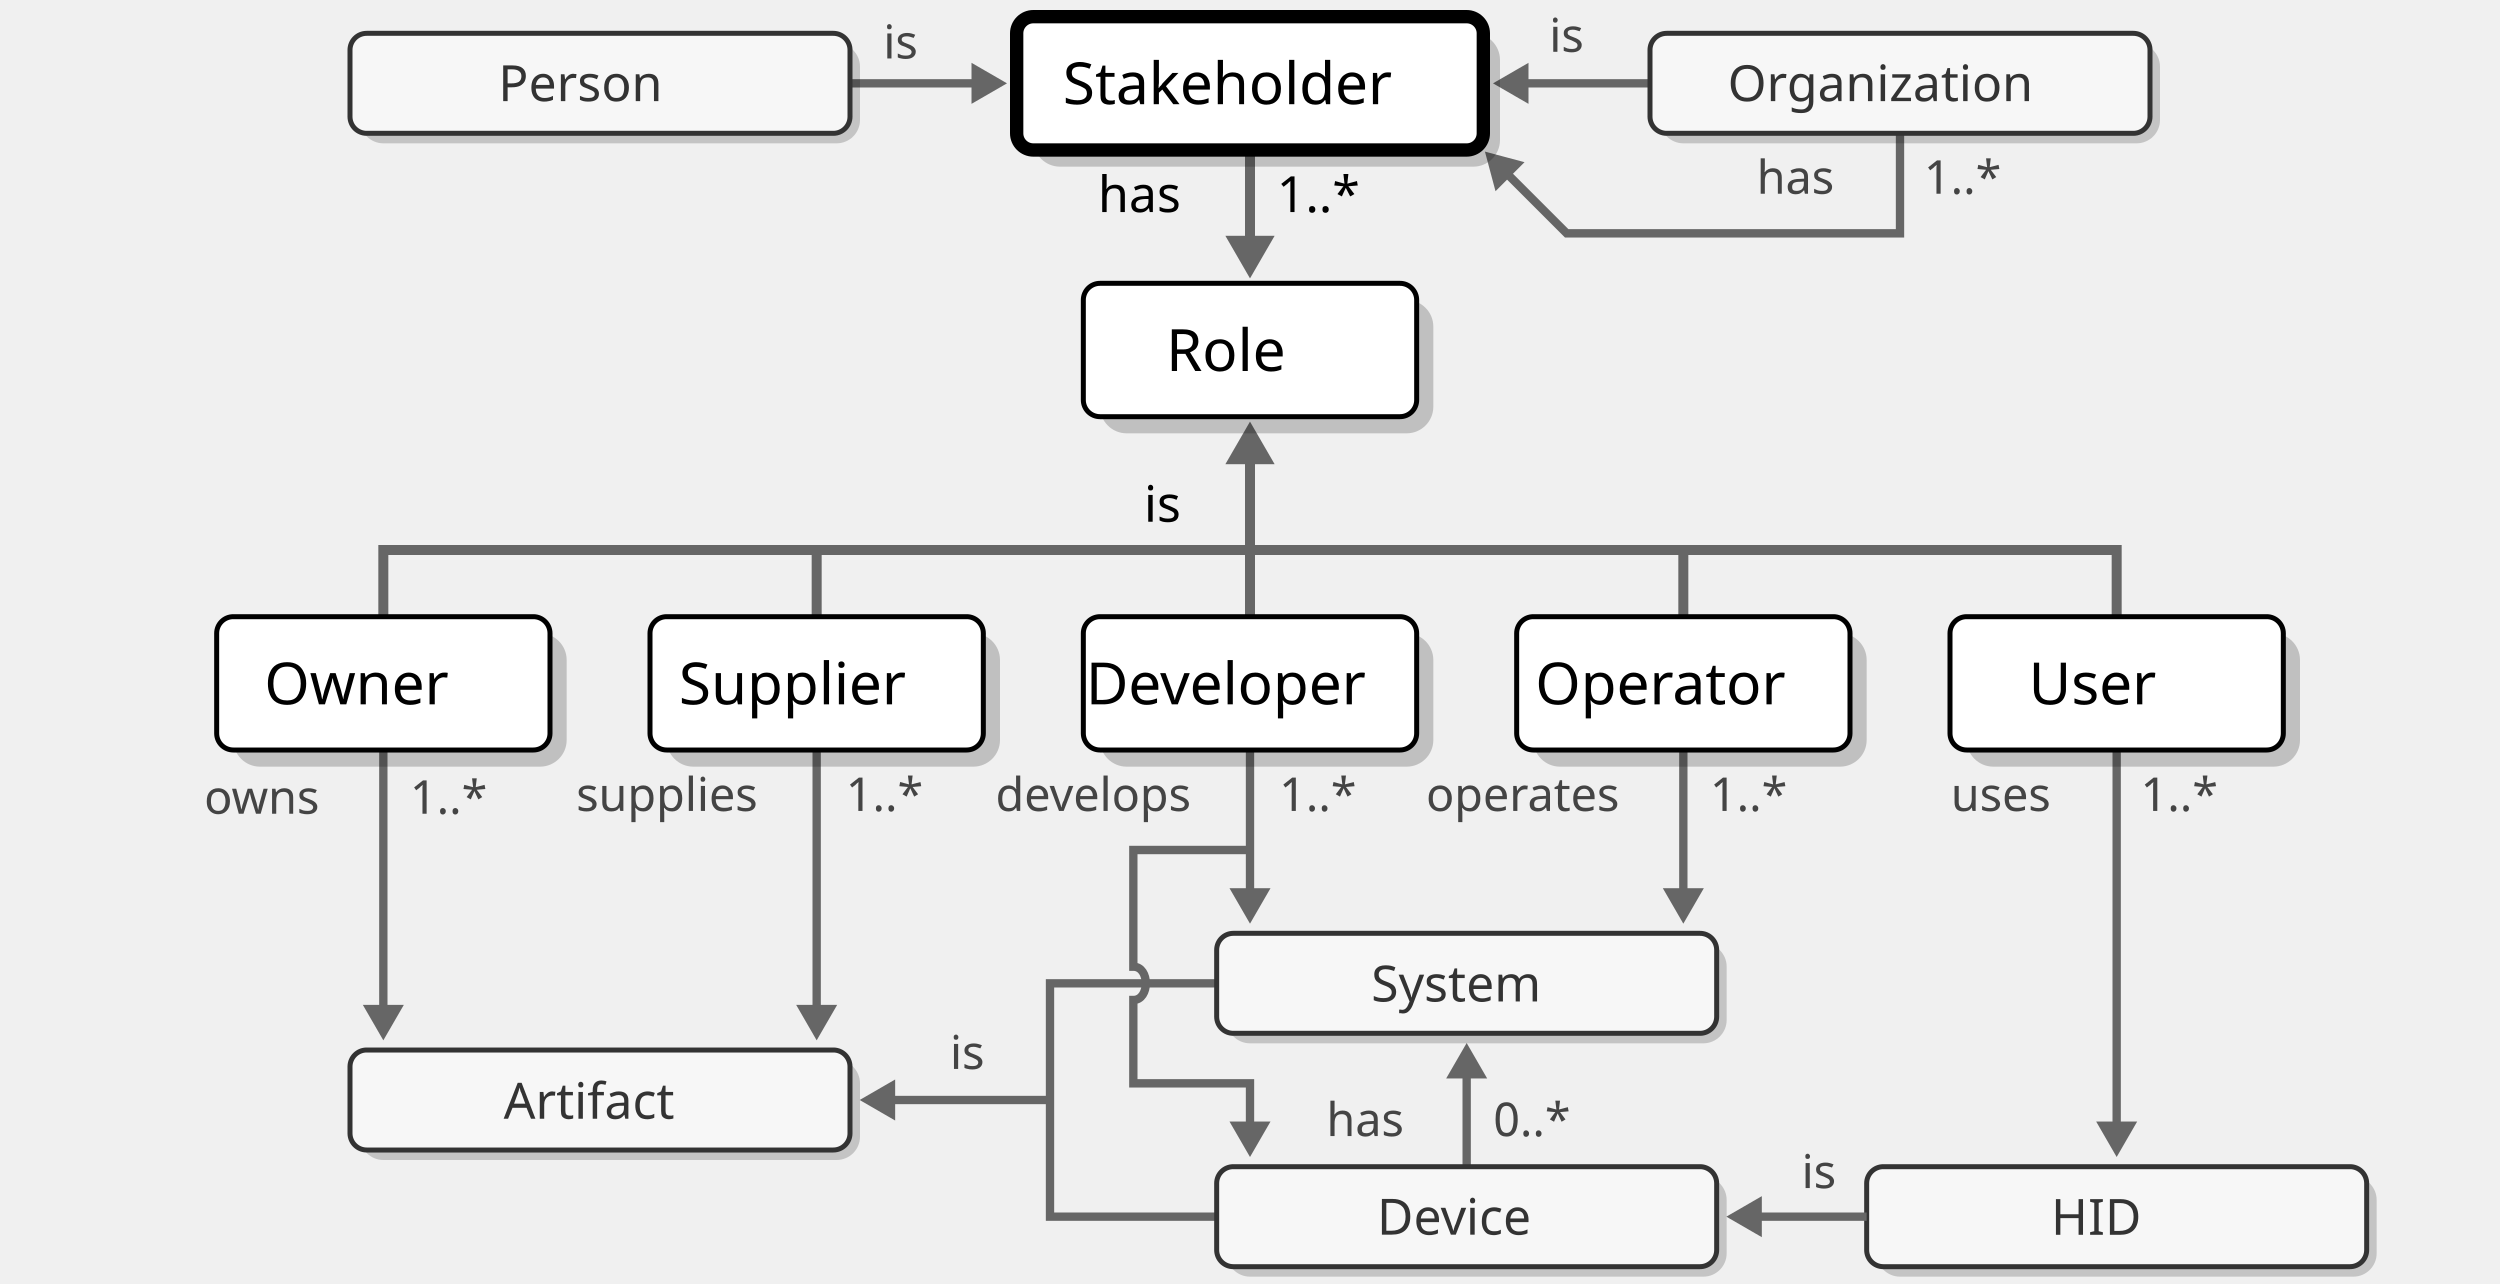
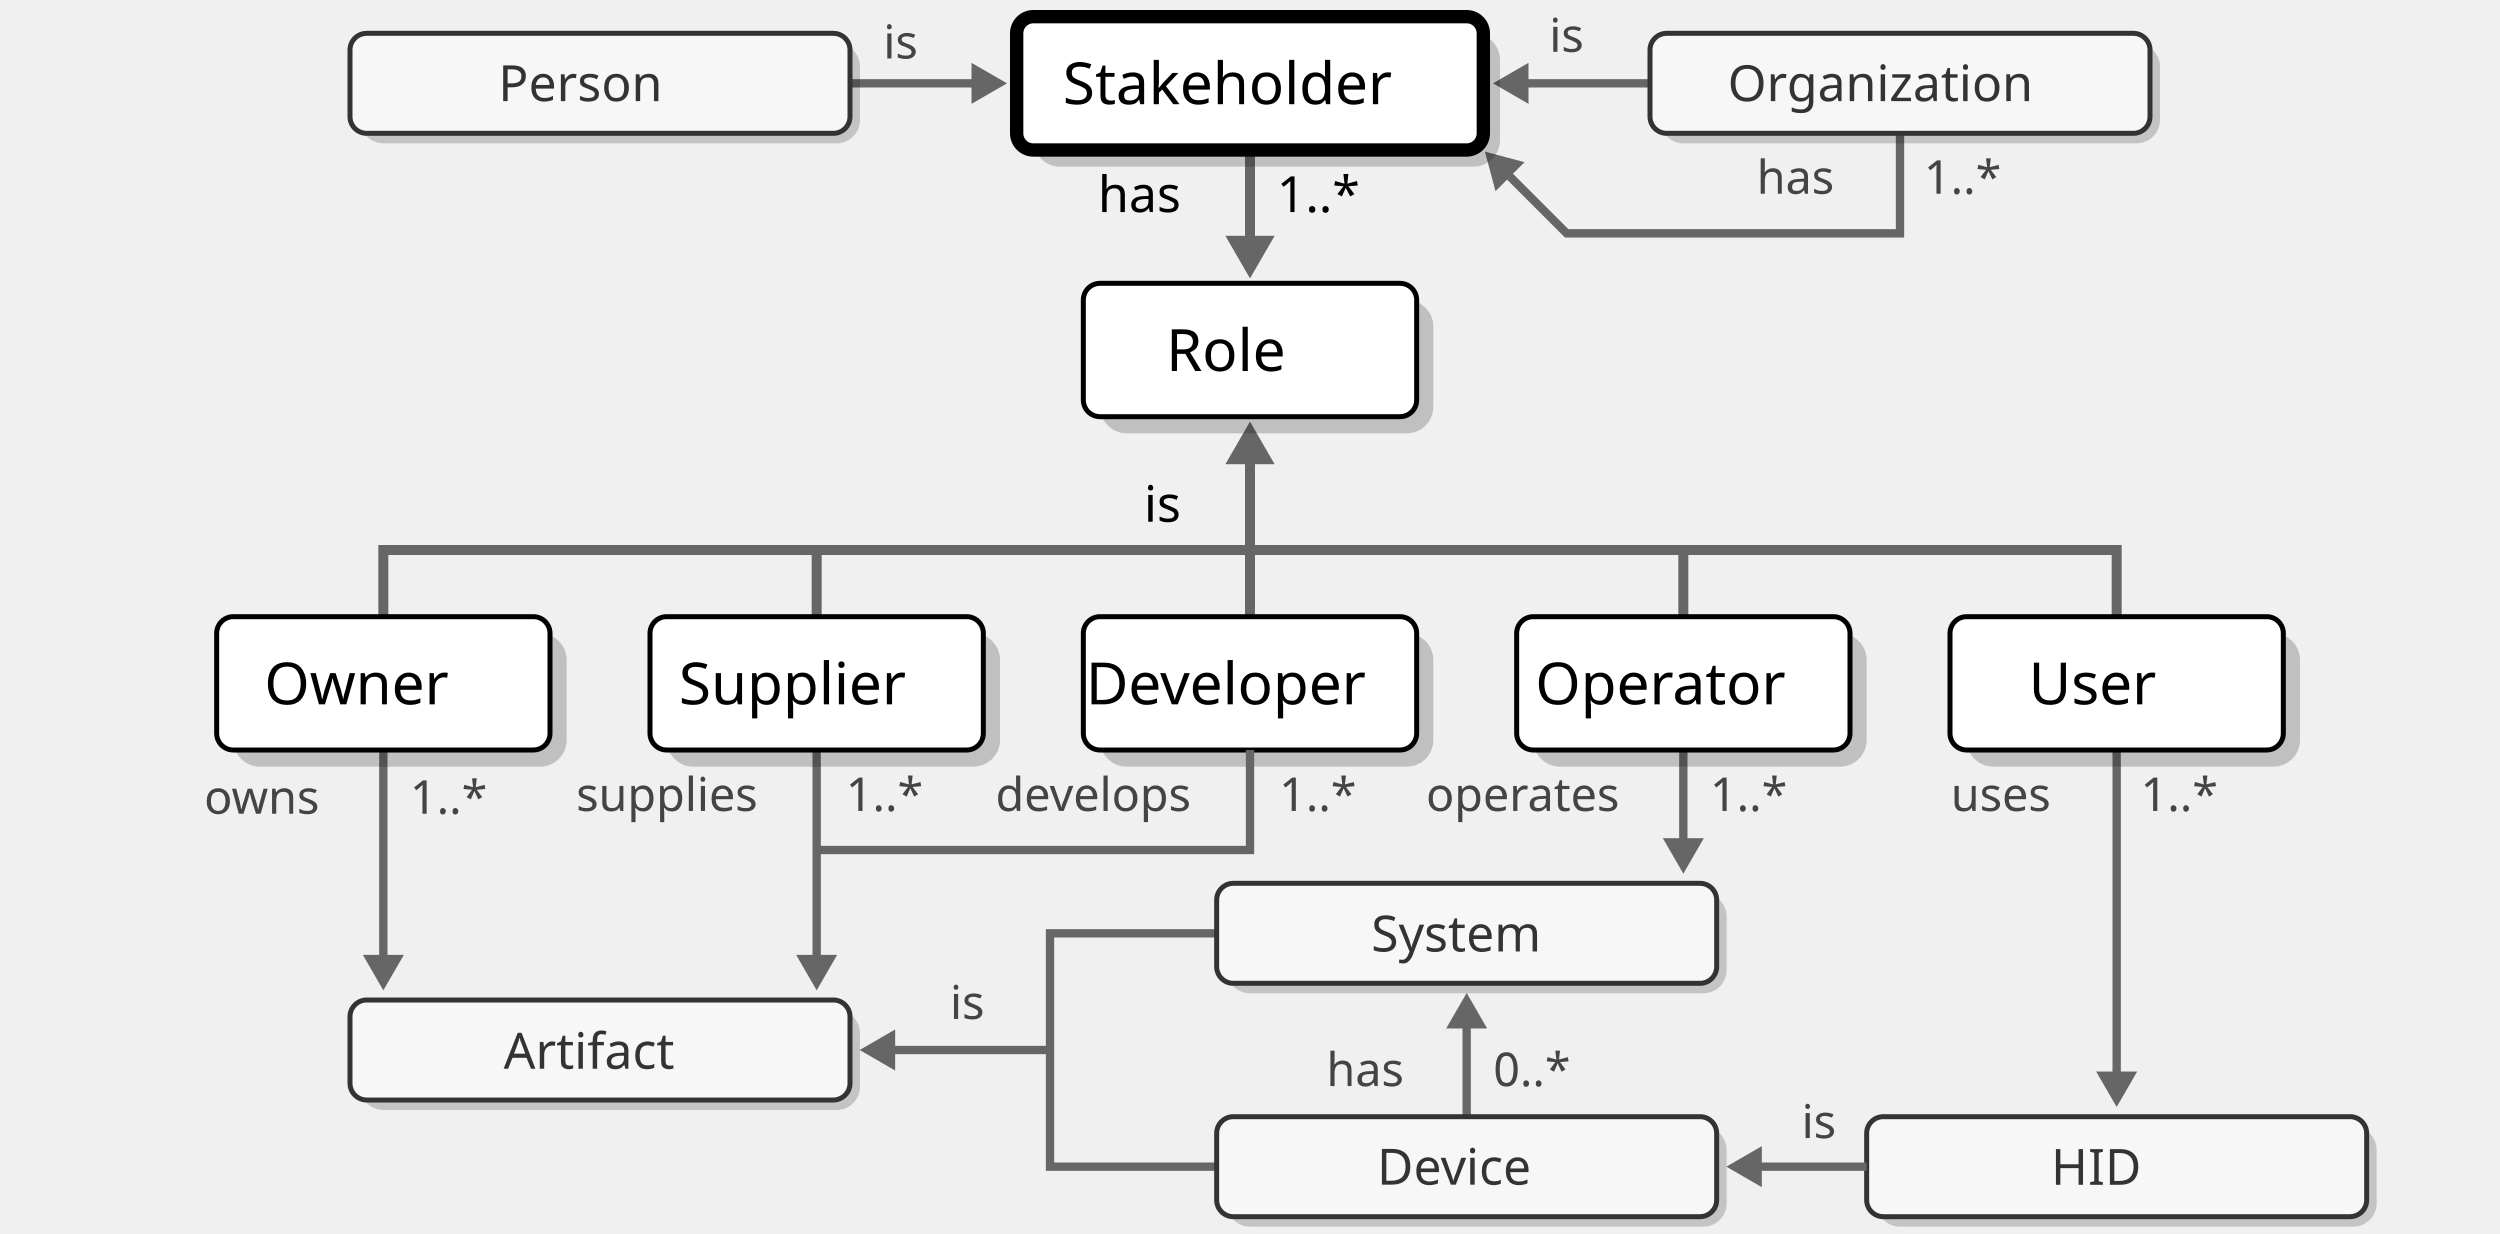
- <svg xmlns="http://www.w3.org/2000/svg" xmlns:xlink="http://www.w3.org/1999/xlink" width="150mm" height="77mm" version="1.1" viewBox="0 0 150 77" id="svg162">
+ <svg xmlns="http://www.w3.org/2000/svg" xmlns:xlink="http://www.w3.org/1999/xlink" width="150mm" height="74mm" version="1.1" viewBox="0 0 150 74" id="svg162">
  <defs id="defs5">
    <marker id="a" overflow="visible" orient="auto">
      <path transform="scale(0.4)" d="M 5.77,0 -2.88,5 V -5 Z" fill="context-stroke" fill-rule="evenodd" stroke="context-stroke" stroke-width="1pt" id="path2" />
    </marker>
  </defs>
-   <path d="m 75,37 0,-10" marker-end="url(#a)" id="path1281" style="fill:none;stroke:#666666;stroke-width:0.6;stroke-miterlimit:4;stroke-dasharray:none" />
+   <path d="M 75,37 V 27" marker-end="url(#a)" id="path1281" style="fill:none;stroke:#666666;stroke-width:0.6;stroke-miterlimit:4;stroke-dasharray:none" />
  <path style="fill:none;stroke:#666666;stroke-width:0.6;stroke-linecap:butt;stroke-linejoin:miter;stroke-miterlimit:4;stroke-dasharray:none;stroke-opacity:1" d="M 23,37 V 33 H 49" id="path1600" />
  <use x="0" y="0" xlink:href="#path1600" id="use2641" transform="translate(26)" width="100%" height="100%" />
  <use x="0" y="0" xlink:href="#path1600" id="use2643" transform="matrix(-1,0,0,1,124,-3.3000001e-7)" width="100%" height="100%" />
  <use x="0" y="0" xlink:href="#path1600" id="use2645" transform="matrix(-1,0,0,1,150,-3.3000001e-7)" width="100%" height="100%" />
  <use x="0" y="0" xlink:href="#f" id="use3468" transform="matrix(-1,0,0,1,150,-5e-8)" width="100%" height="100%" />
  <path id="f" d="m 99,5 h -8" fill="none" marker-end="url(#a)" stroke="#666666" stroke-width="0.667" style="stroke:#666666;stroke-width:0.5;stroke-miterlimit:4;stroke-dasharray:none;stroke-opacity:1" />
  <path d="M 114,8 V 14 H 94 L 90.1,10.1" marker-end="url(#a)" id="path20" style="fill:none;stroke:#666666;stroke-width:0.5;stroke-miterlimit:4;stroke-dasharray:none;stroke-opacity:1" />
  <path d="M 75,9 V 15" marker-end="url(#a)" id="path22" style="fill:none;stroke:#666666;stroke-width:0.6;stroke-miterlimit:4;stroke-dasharray:none" />
-   <path style="fill:none;stroke:#666666;stroke-width:0.5;stroke-linecap:butt;stroke-linejoin:miter;stroke-miterlimit:4;stroke-dasharray:none;stroke-opacity:1" d="M 73,59 H 63 v 14 h 10" id="path6878" />
-   <path d="m 88,70 -4e-6,-6" marker-end="url(#a)" id="path8416" style="fill:none;stroke:#666666;stroke-width:0.5;stroke-miterlimit:4;stroke-dasharray:none;stroke-opacity:1" />
-   <use x="0" y="0" xlink:href="#g26778" id="use27028" transform="translate(25.99995,-54)" width="100%" height="100%" />
-   <use x="0" y="0" xlink:href="#g26778" id="use27026" transform="translate(-52.00005,-54)" width="100%" height="100%" />
+   <path style="fill:none;stroke:#666666;stroke-width:0.5;stroke-linecap:butt;stroke-linejoin:miter;stroke-miterlimit:4;stroke-dasharray:none;stroke-opacity:1" d="M 73,56 H 63 v 14 h 10" id="path6878" />
+   <path d="m 88,67 -4e-6,-6" marker-end="url(#a)" id="path8416" style="fill:none;stroke:#666666;stroke-width:0.5;stroke-miterlimit:4;stroke-dasharray:none;stroke-opacity:1" />
+   <use x="0" y="0" xlink:href="#g26778" id="use27028" transform="translate(25.99995,-51)" width="100%" height="100%" />
+   <use x="0" y="0" xlink:href="#g26778" id="use27026" transform="translate(-52.00005,-51)" width="100%" height="100%" />
  <use x="0" y="0" xlink:href="#g26778" id="use27024" transform="translate(-52.00005,6.999999)" width="100%" height="100%" />
  <use x="0" y="0" xlink:href="#g26778" id="use27022" transform="translate(38.99995,14)" width="100%" height="100%" />
  <use x="0" y="0" xlink:href="#g26778" id="use27020" transform="translate(-4.6506367e-5,14)" width="100%" height="100%" />
-   <g id="g26778" transform="translate(0,6)">
+   <g id="g26778" transform="translate(0,3)">
    <rect x="73.6" y="50.6" width="30" height="6" rx="1.4" fill="none" opacity="0.913" stroke="#000000" stroke-linejoin="round" stroke-width="0.667" id="rect1279-3" style="fill:#000000;fill-opacity:0.2;stroke:none;stroke-width:0.8;stroke-miterlimit:4;stroke-dasharray:none" />
    <rect x="73" y="50" width="30" height="6" rx="1" fill="none" opacity="0.913" stroke="#000000" stroke-linejoin="round" stroke-width="0.333" id="rect150" style="opacity:1;fill:#f7f7f7;fill-opacity:1;stroke:#333333;stroke-width:0.3;stroke-miterlimit:4;stroke-dasharray:none;stroke-opacity:1" />
  </g>
  <rect x="62" y="2" width="28" height="8" rx="1.6" fill="none" opacity="0.913" stroke="#000000" stroke-linejoin="round" stroke-width="0.667" id="rect923" style="opacity:1;fill:#000000;fill-opacity:0.2;stroke:none;stroke-width:0.8;stroke-miterlimit:4;stroke-dasharray:none" />
  <rect x="61" y="1" width="28" height="8" rx="1" fill="none" opacity="0.913" stroke="#000000" stroke-linejoin="round" stroke-width="0.667" id="rect58" style="opacity:1;fill:#ffffff;fill-opacity:1;stroke-width:0.8;stroke-miterlimit:4;stroke-dasharray:none" />
  <use x="0" y="0" xlink:href="#path16" id="use1346" transform="translate(26)" width="100%" height="100%" />
-   <use x="0" y="0" xlink:href="#path14" id="use1348" transform="translate(25.99996)" width="100%" height="100%" />
-   <path d="m 75,45 v 9" marker-end="url(#a)" id="path14" style="fill:none;stroke:#666666;stroke-width:0.5;stroke-miterlimit:4;stroke-dasharray:none;stroke-opacity:1" />
-   <path d="M 23,45 V 61" marker-end="url(#a)" id="path16" style="fill:none;stroke:#666666;stroke-width:0.5;stroke-miterlimit:4;stroke-dasharray:none;stroke-opacity:1" />
-   <path d="M 127,45 V 68" marker-end="url(#a)" id="path18" style="fill:none;stroke:#666666;stroke-width:0.5;stroke-miterlimit:4;stroke-dasharray:none;stroke-opacity:1" />
+   <path d="m 101,45 v 6" marker-end="url(#a)" id="path14" style="fill:none;stroke:#666666;stroke-width:0.5;stroke-miterlimit:4;stroke-dasharray:none;stroke-opacity:1" />
+   <path d="M 23,45 V 58" marker-end="url(#a)" id="path16" style="fill:none;stroke:#666666;stroke-width:0.5;stroke-miterlimit:4;stroke-dasharray:none;stroke-opacity:1" />
+   <path d="M 127,45 V 65" marker-end="url(#a)" id="path18" style="fill:none;stroke:#666666;stroke-width:0.5;stroke-miterlimit:4;stroke-dasharray:none;stroke-opacity:1" />
  <text x="113.989" y="6.068" font-family="sans-serif" font-size="3.5px" stroke-width="0.265" style="font-size:3px;line-height:1.25" xml:space="preserve" id="text31">
    <tspan x="113.989" y="6.068" font-size="3.5px" stroke-width="0.265" text-align="center" text-anchor="middle" id="tspan29" style="font-size:3px;fill:#333333;fill-opacity:1">Organization</tspan>
  </text>
  <use x="0" y="0" xlink:href="#g1385" id="use1709" transform="translate(52)" width="100%" height="100%" />
  <text x="74.915" y="42.259" font-family="sans-serif" font-size="3.5px" stroke-width="0.265" style="line-height:1.25" xml:space="preserve" id="text37">
    <tspan x="74.915" y="42.259" font-size="3.5px" stroke-width="0.265" text-align="center" text-anchor="middle" id="tspan35">Developer</tspan>
  </text>
  <g id="g1385" transform="translate(-4.209167e-5,5)">
    <rect x="14" y="33" width="20" height="8" rx="1.6" fill="none" opacity="0.913" stroke="#000000" stroke-linejoin="round" stroke-width="0.667" id="rect1279" style="opacity:1;fill:#000000;fill-opacity:0.2;stroke:none;stroke-width:0.8;stroke-miterlimit:4;stroke-dasharray:none" />
    <rect id="c" x="13" y="32" width="20" height="8" rx="1" fill="none" opacity="0.913" stroke="#000000" stroke-linejoin="round" stroke-width="0.5" style="opacity:1;fill:#ffffff;fill-opacity:1;stroke-width:0.3;stroke-miterlimit:4;stroke-dasharray:none" />
  </g>
  <use x="0" y="0" xlink:href="#g1385" id="use1711" transform="translate(78)" width="100%" height="100%" />
  <text x="100.99" y="42.259" font-size="3.5px" style="line-height:1.25;font-family:sans-serif;stroke-width:0.265" xml:space="preserve" id="text42">
    <tspan x="100.99" y="42.259" font-size="3.5px" stroke-width="0.265" text-align="center" text-anchor="middle" id="tspan40">Operator</tspan>
  </text>
  <use x="0" y="0" xlink:href="#g1385" id="use1713" transform="translate(104)" width="100%" height="100%" />
  <text x="126.915" y="42.259" font-size="3.5px" style="line-height:1.25;font-family:sans-serif;stroke-width:0.265" xml:space="preserve" id="text46">
    <tspan x="126.915" y="42.259" font-size="3.5px" stroke-width="0.265" text-align="center" text-anchor="middle" id="tspan44">User</tspan>
  </text>
  <text x="76.609" y="12.724" font-size="3px" style="line-height:1.25;font-family:sans-serif;stroke-width:0.265" xml:space="preserve" id="text50">
    <tspan x="76.609" y="12.724" stroke-width="0.265" id="tspan48">1..*</tspan>
  </text>
  <text x="75.015" y="6.249" font-size="3.5px" style="line-height:1.25;font-family:sans-serif;stroke-width:0.265" xml:space="preserve" id="text54">
    <tspan x="75.015" y="6.249" font-size="3.5px" stroke-width="0.265" text-align="center" text-anchor="middle" id="tspan52">Stakeholder</tspan>
  </text>
  <text x="35.99" y="6.068" font-size="3.5px" style="font-size:3px;line-height:1.25;font-family:sans-serif;stroke-width:0.265" xml:space="preserve" id="text62">
    <tspan x="35.99" y="6.068" font-size="3.5px" stroke-width="0.265" text-align="center" text-anchor="middle" id="tspan60" style="font-size:3px;fill:#333333;fill-opacity:1">Person</tspan>
  </text>
  <text x="99.082" y="3.11" style="font-size:2.8px;line-height:1.25;font-family:sans-serif;stroke-width:0.265" xml:space="preserve" id="text66">
    <tspan x="97.206" y="3.11" stroke-width="0.265" id="tspan64" style="font-size:2.8px;text-align:end;text-anchor:end;fill:#444444;fill-opacity:1">is</tspan>
  </text>
  <text x="115.542" y="11.625" style="font-size:2.8px;line-height:1.25;font-family:sans-serif;stroke-width:0.265" xml:space="preserve" id="text74">
    <tspan x="112.229" y="11.625" stroke-width="0.265" text-align="end" text-anchor="end" id="tspan72" style="font-size:2.8px;fill:#444444;fill-opacity:1">has</tspan>
  </text>
  <text x="102.596" y="48.658" font-size="3px" style="font-size:2.8px;line-height:1.25;font-family:sans-serif;stroke-width:0.265" xml:space="preserve" id="text84">
    <tspan x="102.596" y="48.658" stroke-width="0.265" id="tspan82" style="font-size:2.8px;fill:#444444;fill-opacity:1">1..*</tspan>
  </text>
-   <text x="88.537" y="60.091" font-size="3.5px" style="font-size:3px;line-height:1.25;font-family:sans-serif;stroke-width:0.265" xml:space="preserve" id="text88">
-     <tspan x="88.537" y="60.091" dx="0 0 0 0 0 0" font-size="3.5px" stroke-width="0.265" text-align="center" text-anchor="middle" id="tspan86" style="font-size:3px;fill:#333333;fill-opacity:1">System</tspan>
+   <text x="88.537" y="57.091" font-size="3.5px" style="font-size:3px;line-height:1.25;font-family:sans-serif;stroke-width:0.265" xml:space="preserve" id="text88">
+     <tspan x="88.537" y="57.091" dx="0 0 0 0 0 0" font-size="3.5px" stroke-width="0.265" text-align="center" text-anchor="middle" id="tspan86" style="font-size:3px;fill:#333333;fill-opacity:1">System</tspan>
  </text>
  <text x="76.592" y="48.658" style="font-size:2.8px;line-height:1.25;font-family:sans-serif;stroke-width:0.265" xml:space="preserve" id="text95">
    <tspan x="73.64" y="48.658" stroke-width="0.265" id="tspan93" style="font-size:2.8px;text-align:end;text-anchor:end;fill:#444444;fill-opacity:1">develops</tspan>
  </text>
  <text x="128.438" y="48.658" style="font-size:2.8px;line-height:1.25;font-family:sans-serif;stroke-width:0.265" xml:space="preserve" id="text99">
    <tspan x="128.438" y="48.658" stroke-width="0.265" id="tspan97" style="font-size:2.8px;fill:#444444;fill-opacity:1">1..*</tspan>
  </text>
  <text x="102.293" y="48.658" style="font-size:2.8px;line-height:1.25;font-family:sans-serif;stroke-width:0.265" xml:space="preserve" id="text103">
    <tspan x="99.341" y="48.658" stroke-width="0.265" id="tspan101" style="font-size:2.8px;text-align:end;text-anchor:end;fill:#444444;fill-opacity:1">operates</tspan>
  </text>
  <text x="76.75" y="48.658" style="font-size:2.8px;line-height:1.25;font-family:sans-serif;stroke-width:0.265" xml:space="preserve" id="text107">
    <tspan x="76.75" y="48.658" stroke-width="0.265" id="tspan105" style="font-size:2.8px;fill:#444444;fill-opacity:1">1..*</tspan>
  </text>
  <text x="128.181" y="48.658" style="font-size:2.8px;line-height:1.25;font-family:sans-serif;stroke-width:0.265" xml:space="preserve" id="text111">
    <tspan x="125.229" y="48.658" stroke-width="0.265" id="tspan109" style="font-size:2.8px;text-align:end;text-anchor:end;fill:#444444;fill-opacity:1">uses</tspan>
  </text>
-   <text x="126.943" y="74.091" font-family="sans-serif" font-size="3.5px" stroke-width="0.265" style="font-size:3px;line-height:1.25" xml:space="preserve" id="text120">
-     <tspan x="126.943" y="74.091" font-size="3.5px" stroke-width="0.265" text-align="center" text-anchor="middle" id="tspan118" style="font-size:3px;fill:#333333;fill-opacity:1">HID</tspan>
+   <text x="126.943" y="71.091" font-family="sans-serif" font-size="3.5px" stroke-width="0.265" style="font-size:3px;line-height:1.25" xml:space="preserve" id="text120">
+     <tspan x="126.943" y="71.091" font-size="3.5px" stroke-width="0.265" text-align="center" text-anchor="middle" id="tspan118" style="font-size:3px;fill:#333333;fill-opacity:1">HID</tspan>
  </text>
  <text x="22.752" y="42.259" font-size="3.5px" style="line-height:1.25;font-family:sans-serif;stroke-width:0.265" xml:space="preserve" id="text138">
    <tspan x="22.752" y="42.259" font-size="3.5px" stroke-width="0.265" text-align="center" text-anchor="middle" id="tspan136">Owner</tspan>
  </text>
  <text x="24.596" y="48.825" font-size="3px" style="font-size:2.8px;line-height:1.25;font-family:sans-serif;stroke-width:0.265" xml:space="preserve" id="text142">
    <tspan x="24.596" y="48.825" stroke-width="0.265" id="tspan140" style="font-size:2.8px;fill:#444444;fill-opacity:1">1..*</tspan>
  </text>
  <text x="24.293" y="48.825" font-size="3px" style="font-size:2.8px;line-height:1.25;font-family:sans-serif;stroke-width:0.265" xml:space="preserve" id="text146">
    <tspan x="21.341" y="48.825" stroke-width="0.265" id="tspan144" style="font-size:2.8px;text-align:end;text-anchor:end;fill:#444444;fill-opacity:1">owns</tspan>
  </text>
  <use x="0" y="0" xlink:href="#g1385" id="use1707" transform="translate(26)" width="100%" height="100%" />
  <text x="48.915" y="42.259" font-family="sans-serif" font-size="3.5px" stroke-width="0.265" style="line-height:1.25" xml:space="preserve" id="text1046">
    <tspan x="48.915" y="42.259" font-size="3.5px" stroke-width="0.265" text-align="center" text-anchor="middle" id="tspan1044">Supplier</tspan>
  </text>
  <text x="50.592" y="48.658" style="font-size:2.8px;line-height:1.25;font-family:sans-serif;stroke-width:0.265" xml:space="preserve" id="text1050">
    <tspan x="47.64" y="48.658" stroke-width="0.265" id="tspan1048" style="font-size:2.8px;text-align:end;text-anchor:end;fill:#444444;fill-opacity:1">supplies</tspan>
  </text>
  <text x="50.75" y="48.658" style="font-size:2.8px;line-height:1.25;font-family:sans-serif;stroke-width:0.265" xml:space="preserve" id="text1054">
    <tspan x="50.75" y="48.658" stroke-width="0.265" id="tspan1052" style="font-size:2.8px;fill:#444444;fill-opacity:1">1..*</tspan>
  </text>
-   <text x="36.515" y="67.124" font-size="3.5px" style="font-size:3px;line-height:1.25;font-family:sans-serif;stroke-width:0.265" xml:space="preserve" id="text2220">
-     <tspan x="36.515" y="67.124" font-size="3.5px" stroke-width="0.265" text-align="center" text-anchor="middle" id="tspan2218" style="font-size:3px;fill:#333333;fill-opacity:1">Artifact</tspan>
+   <text x="36.515" y="64.124" font-size="3.5px" style="font-size:3px;line-height:1.25;font-family:sans-serif;stroke-width:0.265" xml:space="preserve" id="text2220">
+     <tspan x="36.515" y="64.124" font-size="3.5px" stroke-width="0.265" text-align="center" text-anchor="middle" id="tspan2218" style="font-size:3px;fill:#333333;fill-opacity:1">Artifact</tspan>
  </text>
-   <text x="88.415" y="74.079" font-size="3.5px" style="font-size:3px;line-height:1.25;font-family:sans-serif;stroke-width:0.265" xml:space="preserve" id="text4990">
-     <tspan x="88.415" y="74.079" font-size="3.5px" stroke-width="0.265" text-align="center" text-anchor="middle" id="tspan4988" style="font-size:3px;fill:#333333;fill-opacity:1">Device</tspan>
+   <text x="88.415" y="71.079" font-size="3.5px" style="font-size:3px;line-height:1.25;font-family:sans-serif;stroke-width:0.265" xml:space="preserve" id="text4990">
+     <tspan x="88.415" y="71.079" font-size="3.5px" stroke-width="0.265" text-align="center" text-anchor="middle" id="tspan4988" style="font-size:3px;fill:#333333;fill-opacity:1">Device</tspan>
  </text>
-   <text x="108.103" y="71.286" font-family="sans-serif" font-size="3px" stroke-width="0.265" style="font-size:2.8px;line-height:1.25" xml:space="preserve" id="text6964">
-     <tspan x="108.103" y="71.286" stroke-width="0.265" id="tspan6962" style="font-size:2.8px;fill:#444444;fill-opacity:1">is</tspan>
+   <text x="108.103" y="68.286" font-family="sans-serif" font-size="3px" stroke-width="0.265" style="font-size:2.8px;line-height:1.25" xml:space="preserve" id="text6964">
+     <tspan x="108.103" y="68.286" stroke-width="0.265" id="tspan6962" style="font-size:2.8px;fill:#444444;fill-opacity:1">is</tspan>
  </text>
-   <path d="M 63,66 H 53" marker-end="url(#a)" id="path7221" style="fill:none;stroke:#666666;stroke-width:0.5;stroke-miterlimit:4;stroke-dasharray:none;stroke-opacity:1" />
-   <text x="63.127" y="64.138" font-family="sans-serif" font-size="3px" stroke-width="0.265" style="font-size:2.8px;line-height:1.25" xml:space="preserve" id="text7225">
-     <tspan x="61.251" y="64.138" stroke-width="0.265" id="tspan7223" style="font-size:2.8px;text-align:end;text-anchor:end;fill:#444444;fill-opacity:1">is</tspan>
+   <path d="M 63,63 H 53" marker-end="url(#a)" id="path7221" style="fill:none;stroke:#666666;stroke-width:0.5;stroke-miterlimit:4;stroke-dasharray:none;stroke-opacity:1" />
+   <text x="63.127" y="61.138" font-family="sans-serif" font-size="3px" stroke-width="0.265" style="font-size:2.8px;line-height:1.25" xml:space="preserve" id="text7225">
+     <tspan x="61.251" y="61.138" stroke-width="0.265" id="tspan7223" style="font-size:2.8px;text-align:end;text-anchor:end;fill:#444444;fill-opacity:1">is</tspan>
  </text>
-   <text x="89.592" y="68.164" font-size="3px" style="font-size:2.8px;line-height:1.25;font-family:sans-serif;stroke-width:0.265" xml:space="preserve" id="text8519">
-     <tspan x="89.592" y="68.164" stroke-width="0.265" id="tspan8517" style="font-size:2.8px;fill:#444444;fill-opacity:1">0..*</tspan>
+   <text x="89.592" y="65.164" font-size="3px" style="font-size:2.8px;line-height:1.25;font-family:sans-serif;stroke-width:0.265" xml:space="preserve" id="text8519">
+     <tspan x="89.592" y="65.164" stroke-width="0.265" id="tspan8517" style="font-size:2.8px;fill:#444444;fill-opacity:1">0..*</tspan>
  </text>
-   <text x="89.488" y="68.164" style="font-size:2.8px;line-height:1.25;font-family:sans-serif;stroke-width:0.265" xml:space="preserve" id="text8523">
-     <tspan x="86.413" y="68.164" stroke-width="0.265" id="tspan8521" style="font-size:2.8px;text-align:end;text-anchor:end;fill:#444444;fill-opacity:1">has</tspan>
+   <text x="89.488" y="65.164" style="font-size:2.8px;line-height:1.25;font-family:sans-serif;stroke-width:0.265" xml:space="preserve" id="text8523">
+     <tspan x="86.413" y="65.164" stroke-width="0.265" id="tspan8521" style="font-size:2.8px;text-align:end;text-anchor:end;fill:#444444;fill-opacity:1">has</tspan>
  </text>
-   <path d="m 112,73 h -7" marker-end="url(#a)" id="path8812" style="fill:none;stroke:#666666;stroke-width:0.5;stroke-miterlimit:4;stroke-dasharray:none;stroke-opacity:1" />
-   <path d="m 75,51 h -7 v 7 c 1,0 1,2 0,2 v 5 h 7 v 3" marker-end="url(#a)" id="path1640" style="fill:none;stroke:#666666;stroke-width:0.5;stroke-miterlimit:4;stroke-dasharray:none;stroke-opacity:1" />
+   <path d="m 112,70 h -7" marker-end="url(#a)" id="path8812" style="fill:none;stroke:#666666;stroke-width:0.5;stroke-miterlimit:4;stroke-dasharray:none;stroke-opacity:1" />
  <text x="115.438" y="11.625" style="font-size:2.8px;line-height:1.25;font-family:sans-serif;stroke-width:0.265" xml:space="preserve" id="text2573">
    <tspan x="115.438" y="11.625" stroke-width="0.265" id="tspan2571" style="font-size:2.8px;fill:#444444;fill-opacity:1">1..*</tspan>
  </text>
  <text xml:space="preserve" style="font-size:2.8px;line-height:1.25;font-family:sans-serif;stroke-width:0.265" x="53.003" y="3.51" id="text4308">
    <tspan id="tspan4306" style="font-size:2.8px;fill:#444444;fill-opacity:1;stroke-width:0.265" x="53.003" y="3.51">is</tspan>
  </text>
  <text x="78.069" y="12.724" font-size="3px" style="line-height:1.25;font-family:sans-serif;stroke-width:0.265" xml:space="preserve" id="text5345">
    <tspan x="73.197" y="12.724" stroke-width="0.265" id="tspan5343" style="text-align:end;text-anchor:end">has</tspan>
  </text>
  <use x="0" y="0" xlink:href="#g1385" id="use7457" transform="translate(52,-20)" width="100%" height="100%" />
  <text x="74.915" y="22.259" font-family="sans-serif" font-size="3.5px" stroke-width="0.265" style="line-height:1.25" xml:space="preserve" id="text7461">
    <tspan x="74.915" y="22.259" font-size="3.5px" stroke-width="0.265" text-align="center" text-anchor="middle" id="tspan7459">Role</tspan>
  </text>
  <text x="78.069" y="31.304" font-size="3px" style="line-height:1.25;font-family:sans-serif;stroke-width:0.265" xml:space="preserve" id="text10281">
    <tspan x="73.197" y="31.304" stroke-width="0.265" id="tspan10279" style="text-align:end;text-anchor:end">is</tspan>
  </text>
+   <path style="fill:none;stroke:#666666;stroke-width:0.5;stroke-linecap:butt;stroke-linejoin:miter;stroke-miterlimit:4;stroke-dasharray:none;stroke-opacity:1" d="m 75,45 v 6 H 49" id="path4321" />
</svg>
